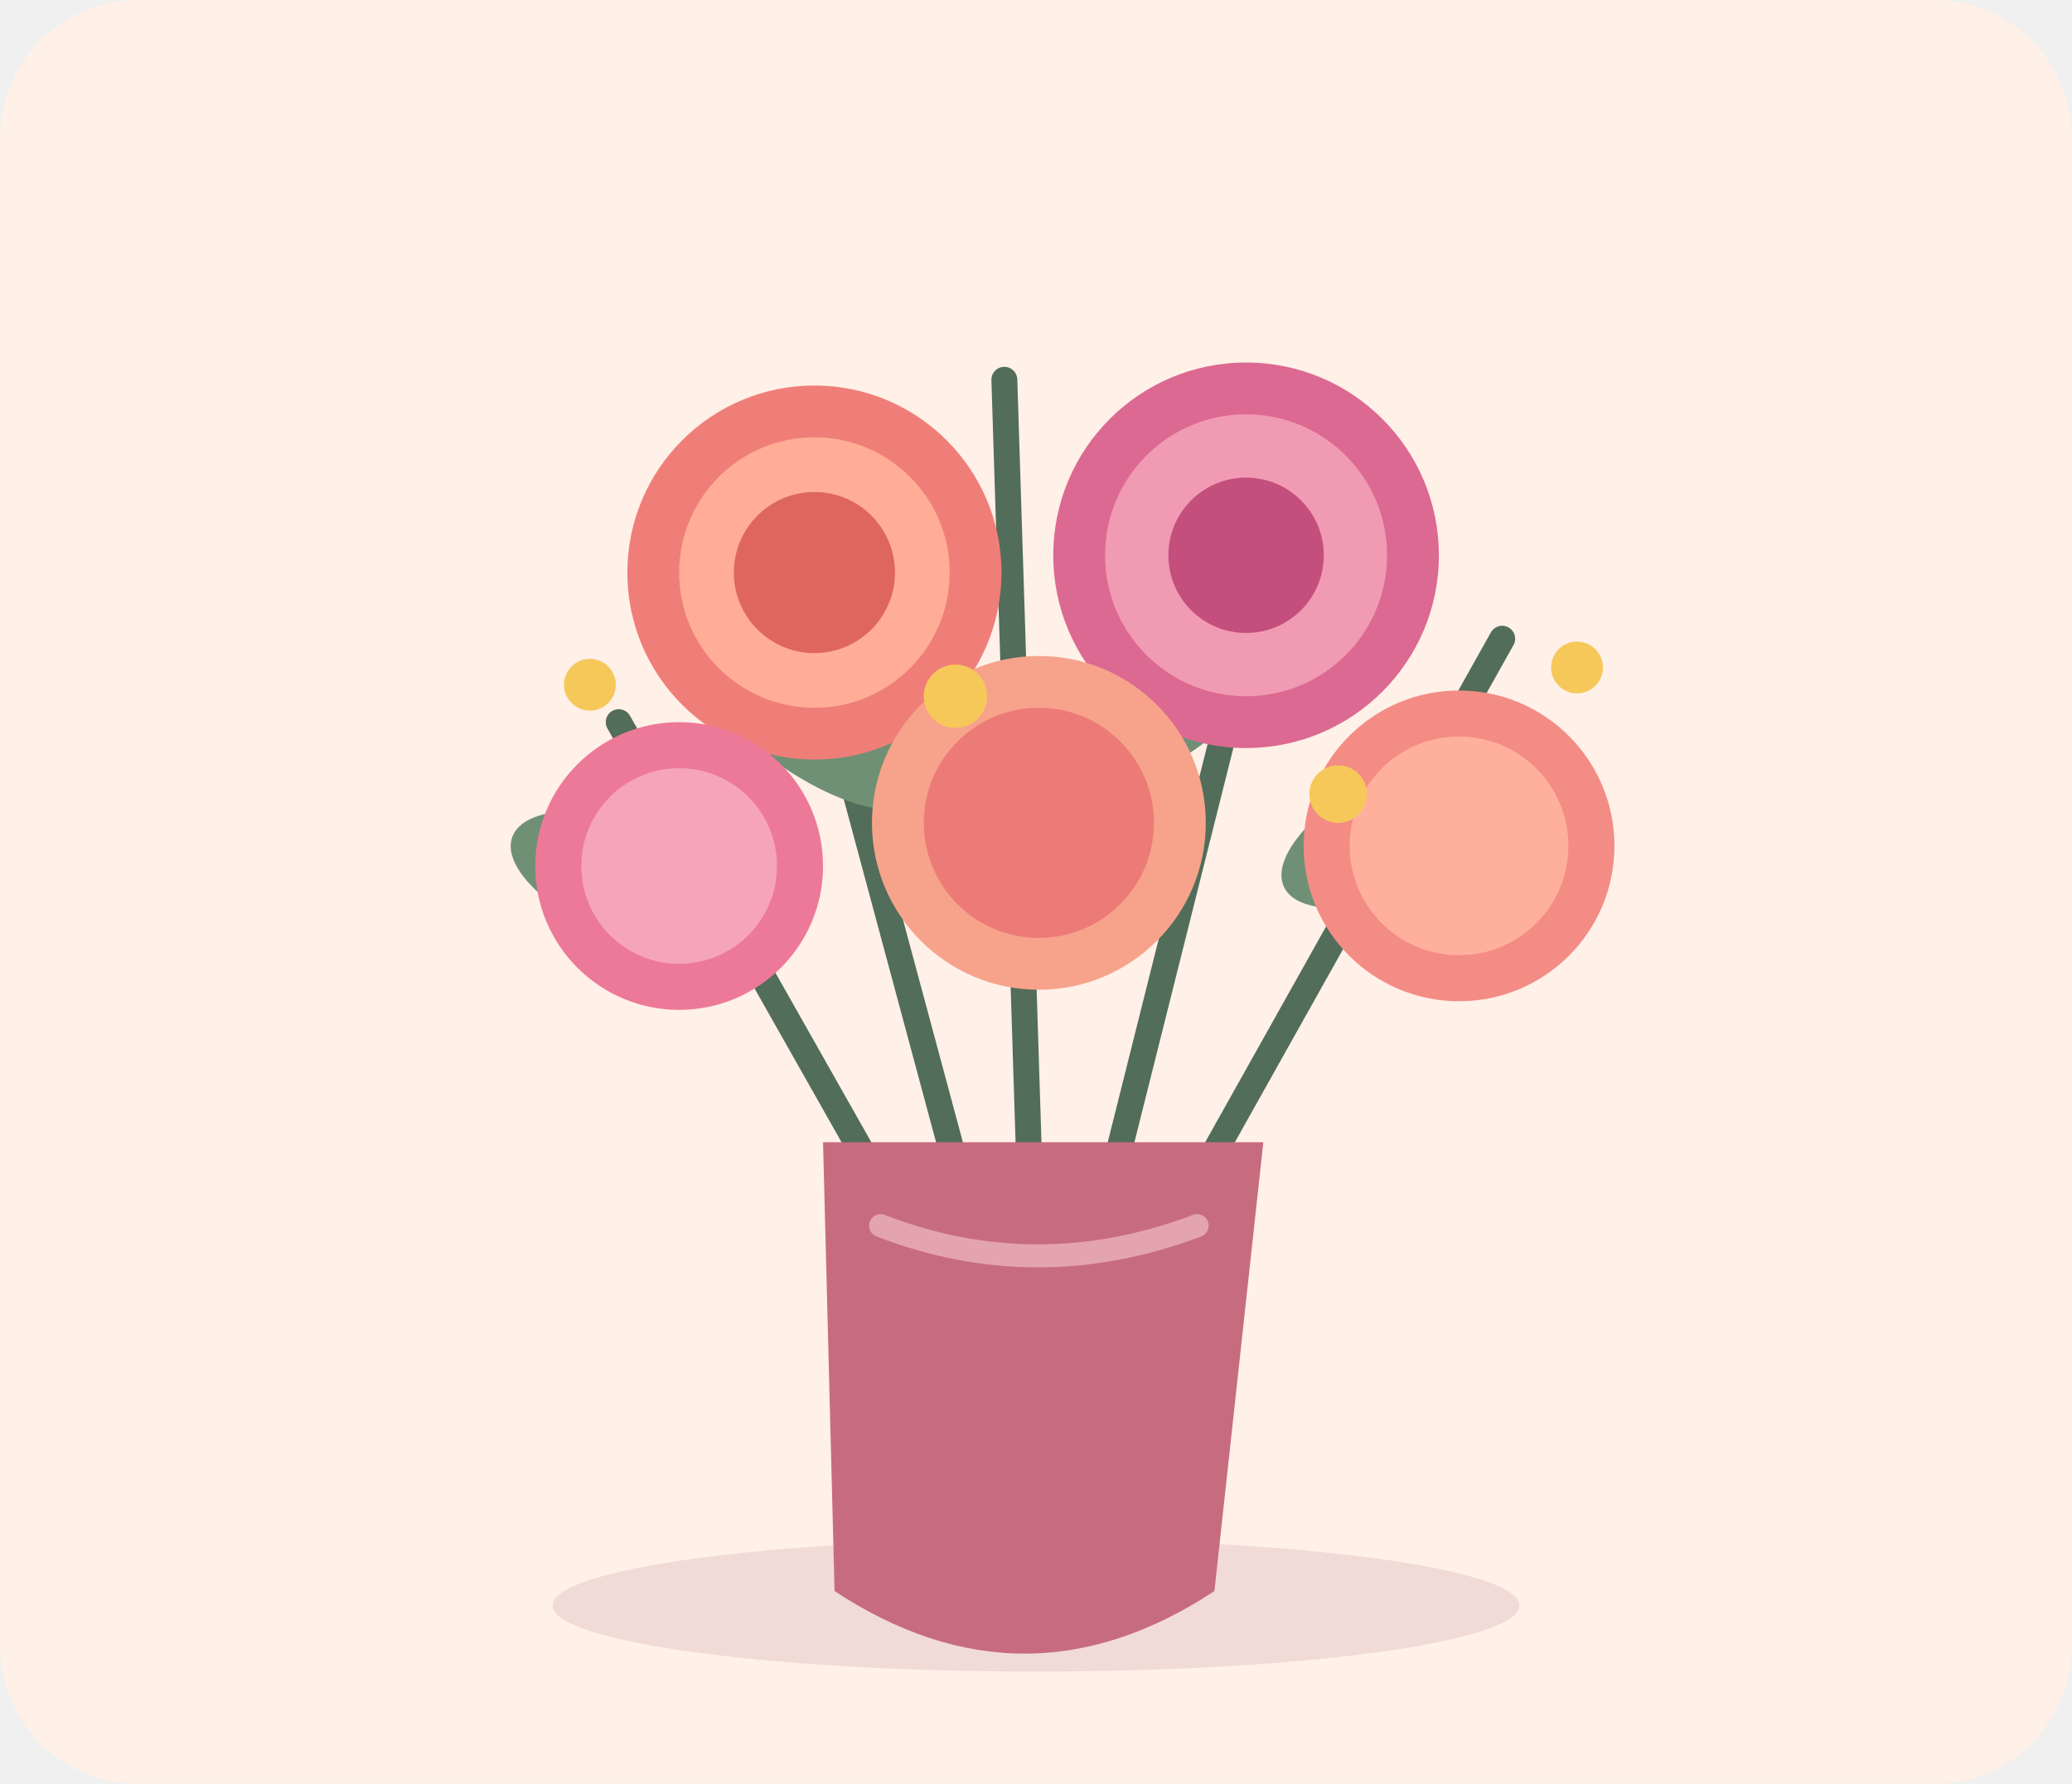
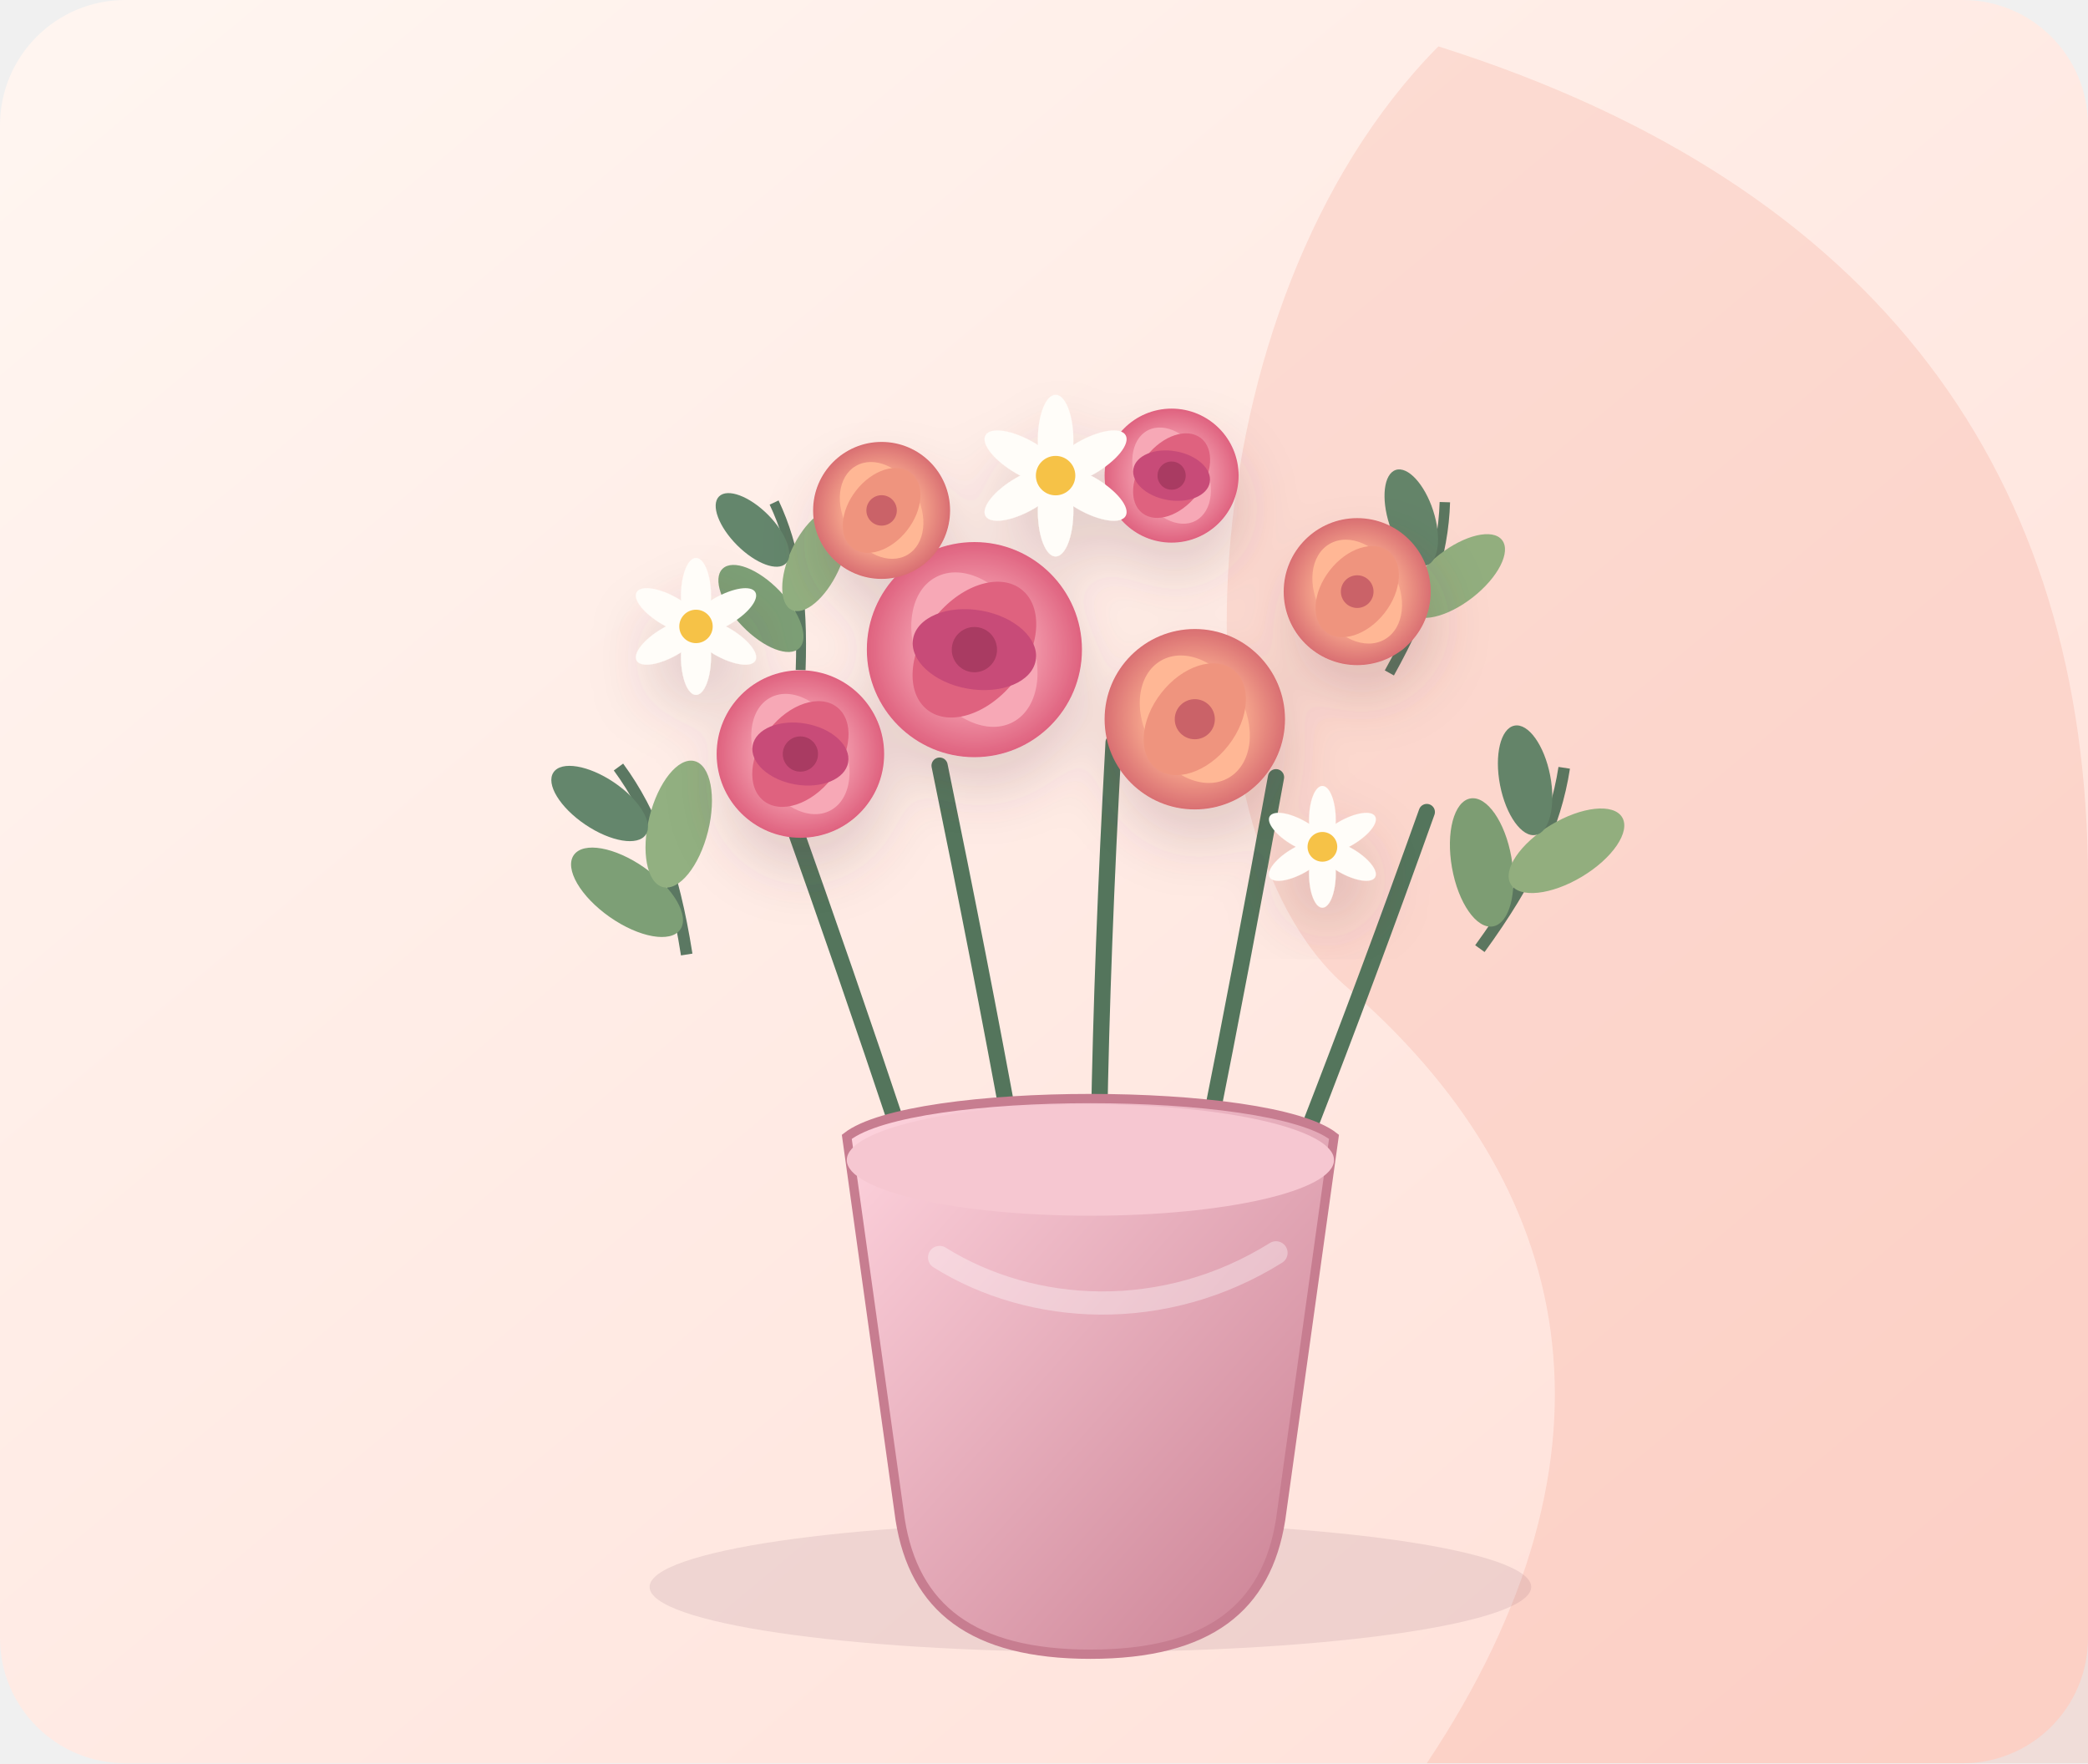
- <svg xmlns="http://www.w3.org/2000/svg" viewBox="0 0 720 620" role="img" aria-labelledby="title desc">
-   <rect width="720" height="620" rx="48" fill="#fff0e8" />
-   <ellipse cx="360" cy="558" rx="168" ry="23" fill="#8f4f63" opacity=".13" />
-   <g stroke="#526d59" stroke-width="9" stroke-linecap="round">
-     <path d="M352 479 271 178M360 479 349 132M369 479 447 168M378 479 522 222M344 479 215 251" />
+ <svg xmlns="http://www.w3.org/2000/svg" viewBox="0 0 900 760" role="img" aria-labelledby="t d">
+   <defs>
+     <linearGradient id="b" x2="1" y2="1">
+       <stop stop-color="#fff6f1" />
+       <stop offset="1" stop-color="#ffdfd7" />
+     </linearGradient>
+     <radialGradient id="p">
+       <stop stop-color="#fff7fa" />
+       <stop offset=".38" stop-color="#f7a8b6" />
+       <stop offset="1" stop-color="#df627f" />
+     </radialGradient>
+     <radialGradient id="q">
+       <stop stop-color="#fff7ed" />
+       <stop offset=".4" stop-color="#ffb795" />
+       <stop offset="1" stop-color="#d96f72" />
+     </radialGradient>
+     <linearGradient id="v" x2="1" y2="1">
+       <stop stop-color="#ffd5df" />
+       <stop offset="1" stop-color="#c97e91" />
+     </linearGradient>
+     <filter id="s">
+       <feDropShadow dy="14" stdDeviation="12" flood-color="#6b4051" flood-opacity=".18" />
+     </filter>
+     <g id="r">
+       <circle r="38" fill="url(#p)" />
+       <ellipse rx="20" ry="29" fill="#f7a8b6" transform="rotate(-28)" />
+       <ellipse rx="18" ry="27" fill="#df627f" transform="rotate(38)" />
+       <ellipse rx="14" ry="22" fill="#c84c78" transform="rotate(100)" />
+       <circle r="8" fill="#a93b62" />
+     </g>
+     <g id="x">
+       <circle r="36" fill="url(#q)" />
+       <ellipse rx="20" ry="27" fill="#ffb795" transform="rotate(-30)" />
+       <ellipse rx="17" ry="25" fill="#ef947e" transform="rotate(38)" />
+       <circle r="8" fill="#ca6268" />
+     </g>
+     <g id="daisy">
+       <g fill="#fffdf9">
+         <ellipse rx="9" ry="23" transform="translate(0 -18)" />
+         <ellipse rx="9" ry="23" transform="rotate(60) translate(0 -18)" />
+         <ellipse rx="9" ry="23" transform="rotate(120) translate(0 -18)" />
+         <ellipse rx="9" ry="23" transform="rotate(180) translate(0 -18)" />
+         <ellipse rx="9" ry="23" transform="rotate(240) translate(0 -18)" />
+         <ellipse rx="9" ry="23" transform="rotate(300) translate(0 -18)" />
+       </g>
+       <circle r="10" fill="#f6c247" />
+     </g>
+     <g id="leaf">
+       <path d="M0 76C7 40 7 14 0-10" fill="none" stroke="#496b53" stroke-width="5" />
+       <ellipse cx="-15" cy="42" rx="13" ry="28" fill="#6f9769" transform="rotate(-35 -15 42)" />
+       <ellipse cx="16" cy="22" rx="13" ry="28" fill="#86aa76" transform="rotate(34 16 22)" />
+       <ellipse cx="-13" cy="2" rx="11" ry="24" fill="#537b5e" transform="rotate(-36 -13 2)" />
+     </g>
+   </defs>
+   <rect width="900" height="760" rx="54" fill="url(#b)" />
+   <path d="M620 20C810 80 900 205 900 380V760H615c90-135 64-250-35-335-77-67-70-294 40-405Z" fill="#ed846d" opacity=".18" />
+   <g opacity=".9">
+     <use href="#leaf" transform="translate(270 340) rotate(-20)" />
+     <use href="#leaf" transform="translate(335 225) rotate(-9) scale(.85)" />
+     <use href="#leaf" transform="translate(620 225) rotate(18) scale(.9)" />
+     <use href="#leaf" transform="translate(670 340) rotate(25)" />
  </g>
-   <g fill="#6f9074">
-     <ellipse cx="277" cy="239" rx="25" ry="59" transform="rotate(-50 277 239)" />
-     <ellipse cx="418" cy="226" rx="24" ry="57" transform="rotate(42 418 226)" />
-     <ellipse cx="496" cy="285" rx="22" ry="55" transform="rotate(65 496 285)" />
-     <ellipse cx="225" cy="308" rx="21" ry="50" transform="rotate(-70 225 308)" />
+   <g fill="none" stroke="#54755c" stroke-width="7" stroke-linecap="round">
+     <path d="M340 350Q390 490 430 620" />
+     <path d="M405 330Q440 500 458 620" />
+     <path d="M480 320Q470 500 475 620" />
+     <path d="M550 335Q520 500 493 620" />
+     <path d="M615 350Q565 490 510 620" />
  </g>
-   <g>
-     <circle cx="283" cy="199" r="65" fill="#f07e78" />
-     <circle cx="283" cy="199" r="47" fill="#ffad97" />
-     <circle cx="283" cy="199" r="28" fill="#df665f" />
-     <circle cx="433" cy="193" r="67" fill="#dc6991" />
-     <circle cx="433" cy="193" r="49" fill="#f19ab4" />
-     <circle cx="433" cy="193" r="27" fill="#c54f7c" />
-     <circle cx="507" cy="294" r="54" fill="#f38c85" />
-     <circle cx="507" cy="294" r="38" fill="#ffb09c" />
-     <circle cx="236" cy="301" r="50" fill="#ed7998" />
-     <circle cx="236" cy="301" r="34" fill="#f6a4ba" />
-     <circle cx="361" cy="286" r="58" fill="#f7a38b" />
-     <circle cx="361" cy="286" r="40" fill="#ec7b78" />
+   <g filter="url(#s)">
+     <use href="#r" transform="translate(420 280) scale(1.22)" />
+     <use href="#x" transform="translate(515 310) scale(1.08)" />
+     <use href="#r" transform="translate(345 325) scale(.95)" />
+     <use href="#x" transform="translate(585 255) scale(.88)" />
+     <use href="#r" transform="translate(505 205) scale(.76)" />
+     <use href="#x" transform="translate(380 220) scale(.82)" />
+     <use href="#daisy" transform="translate(455 205) scale(.85)" />
+     <use href="#daisy" transform="translate(300 270) scale(.72)" />
+     <use href="#daisy" transform="translate(570 365) scale(.64)" />
  </g>
-   <g fill="#f6c85a">
-     <circle cx="332" cy="242" r="11" />
-     <circle cx="465" cy="276" r="10" />
-     <circle cx="205" cy="238" r="9" />
-     <circle cx="548" cy="232" r="9" />
-   </g>
-   <path d="M286 397h153l-17 156c-44 29-88 29-132 0Z" fill="#c76c7f" />
-   <path d="M306 426c36 14 73 14 110 0" fill="none" stroke="#f5c1c8" stroke-width="8" stroke-linecap="round" opacity=".65" />
+   <ellipse cx="470" cy="684" rx="190" ry="28" fill="#75485c" opacity=".12" />
+   <path d="M365 490c28-22 182-22 210 0l-23 165c-6 38-31 58-82 58s-76-20-82-58Z" fill="url(#v)" stroke="#c77d90" stroke-width="4" />
+   <ellipse cx="470" cy="500" rx="105" ry="24" fill="#f6c7d1" />
+   <path d="M405 542c40 25 97 28 145-2" fill="none" stroke="#fff" stroke-opacity=".35" stroke-width="10" stroke-linecap="round" />
</svg>
